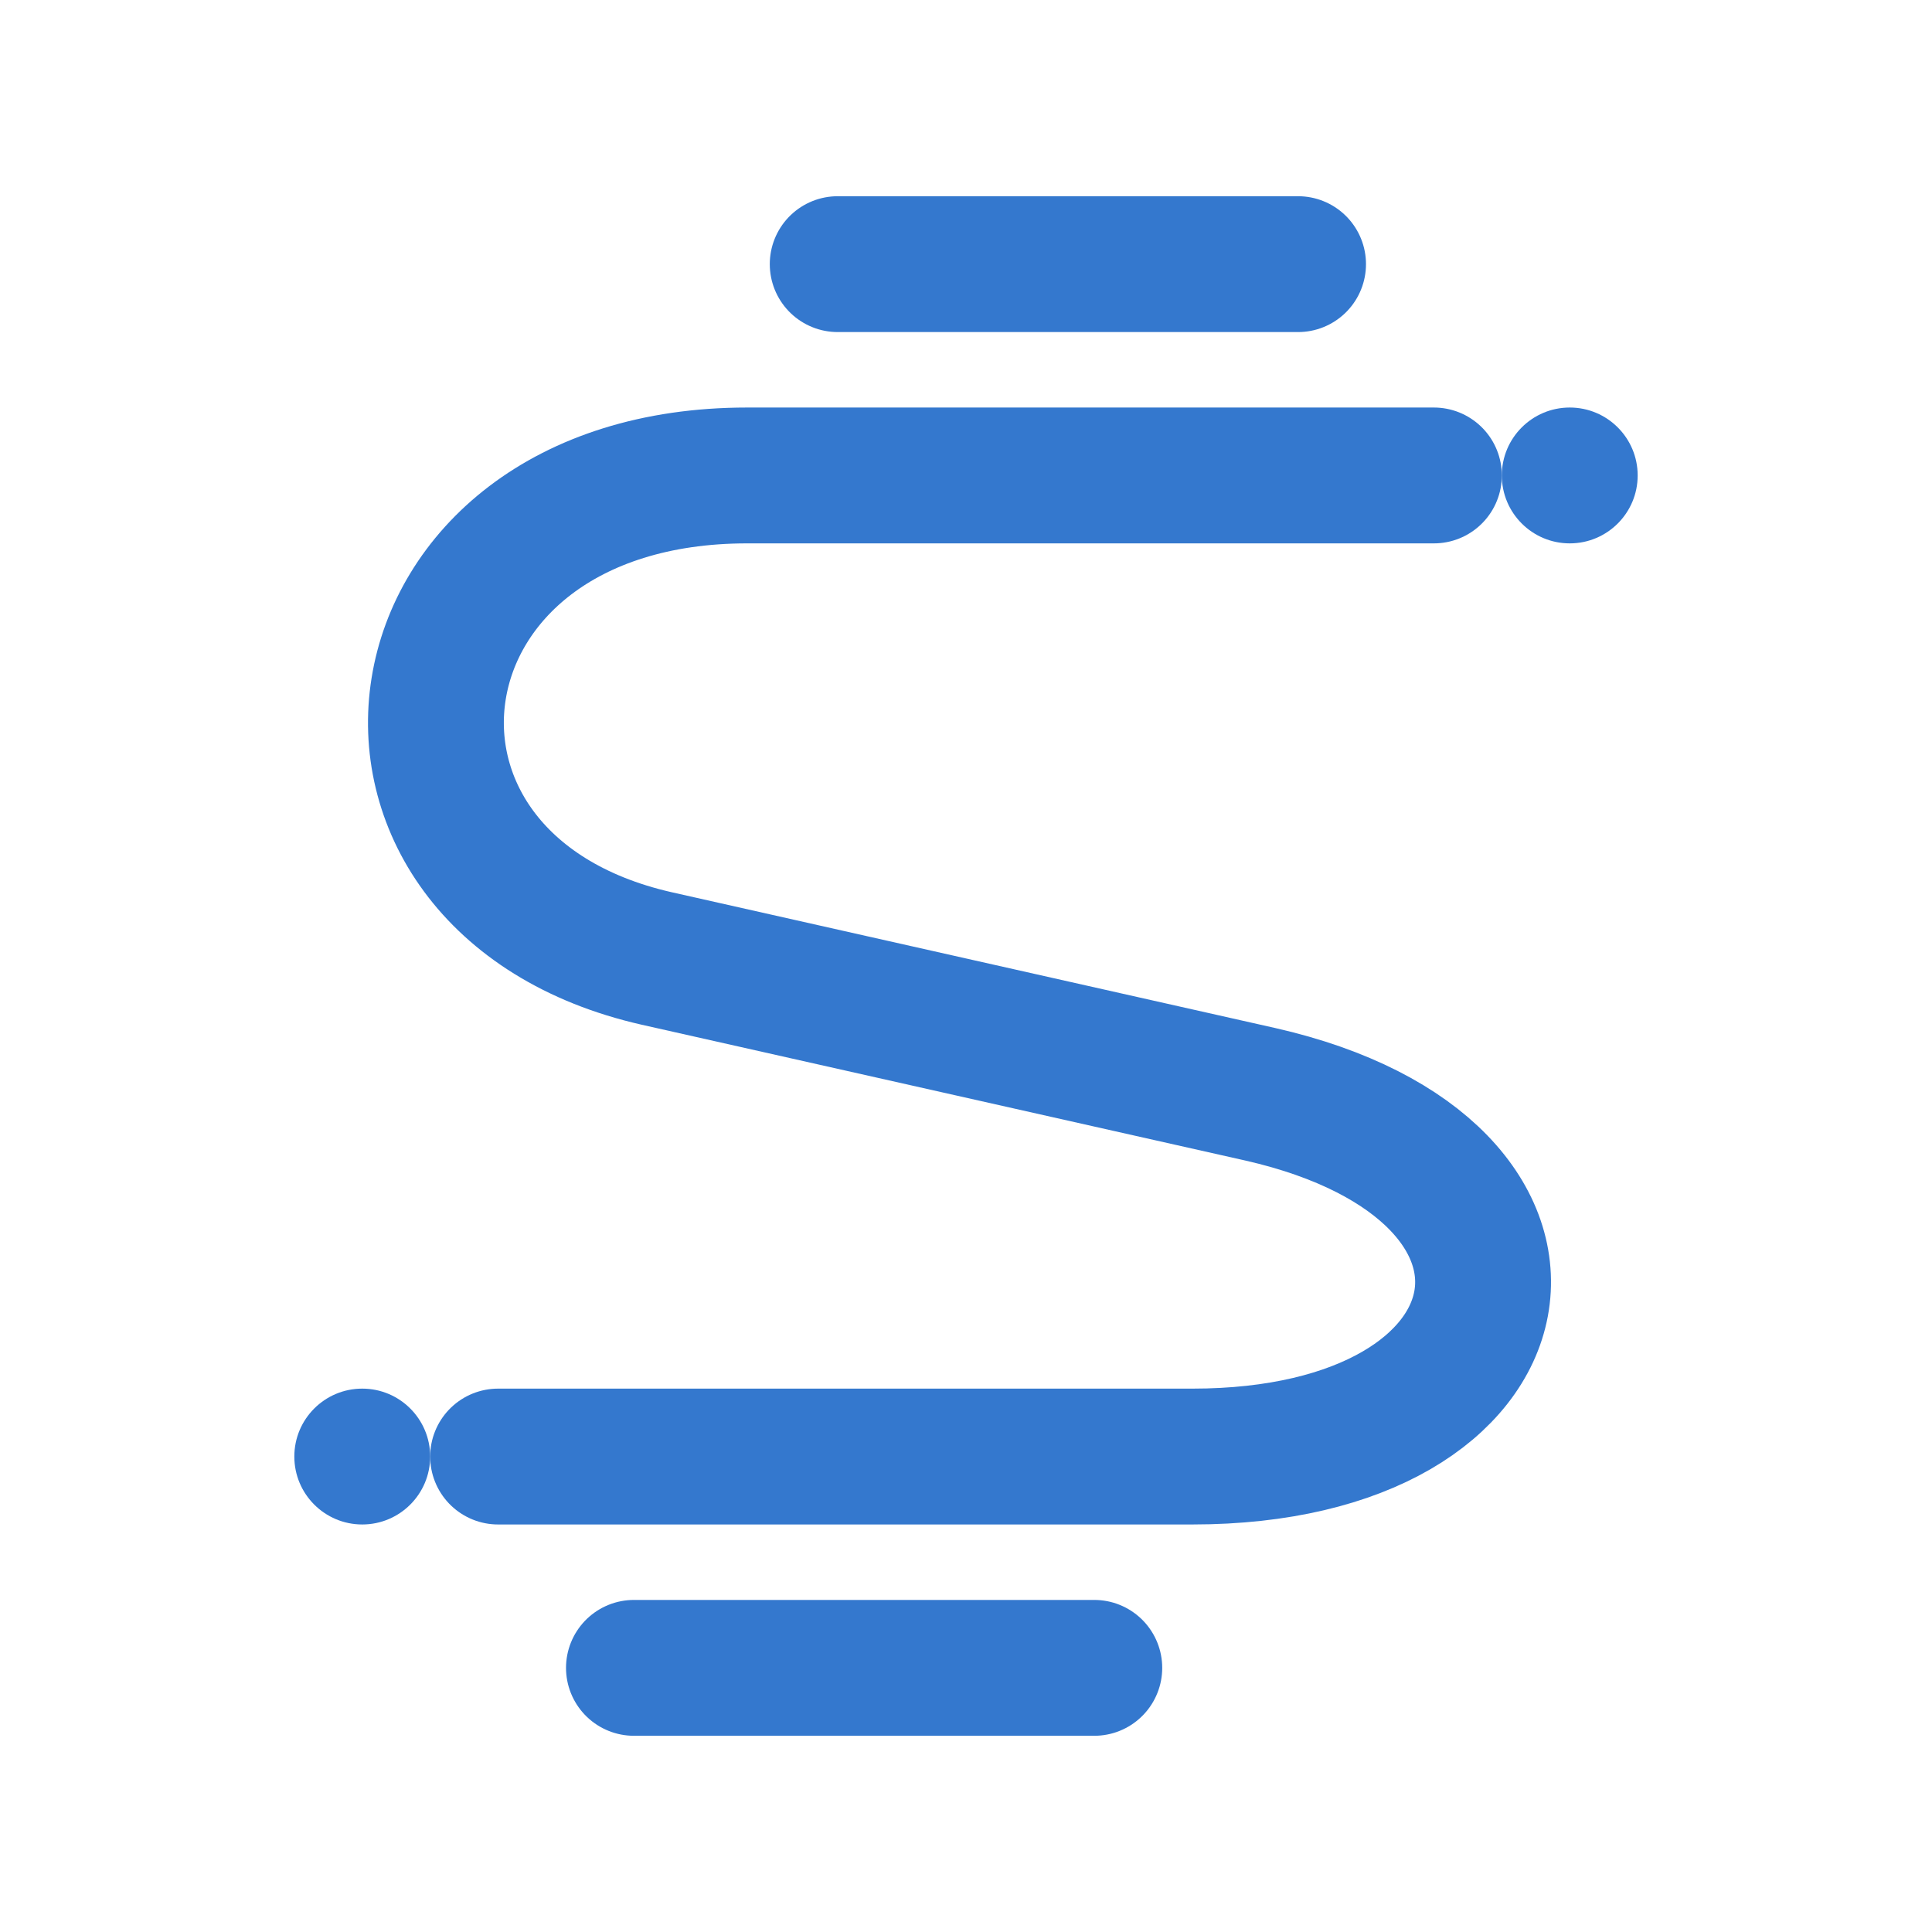
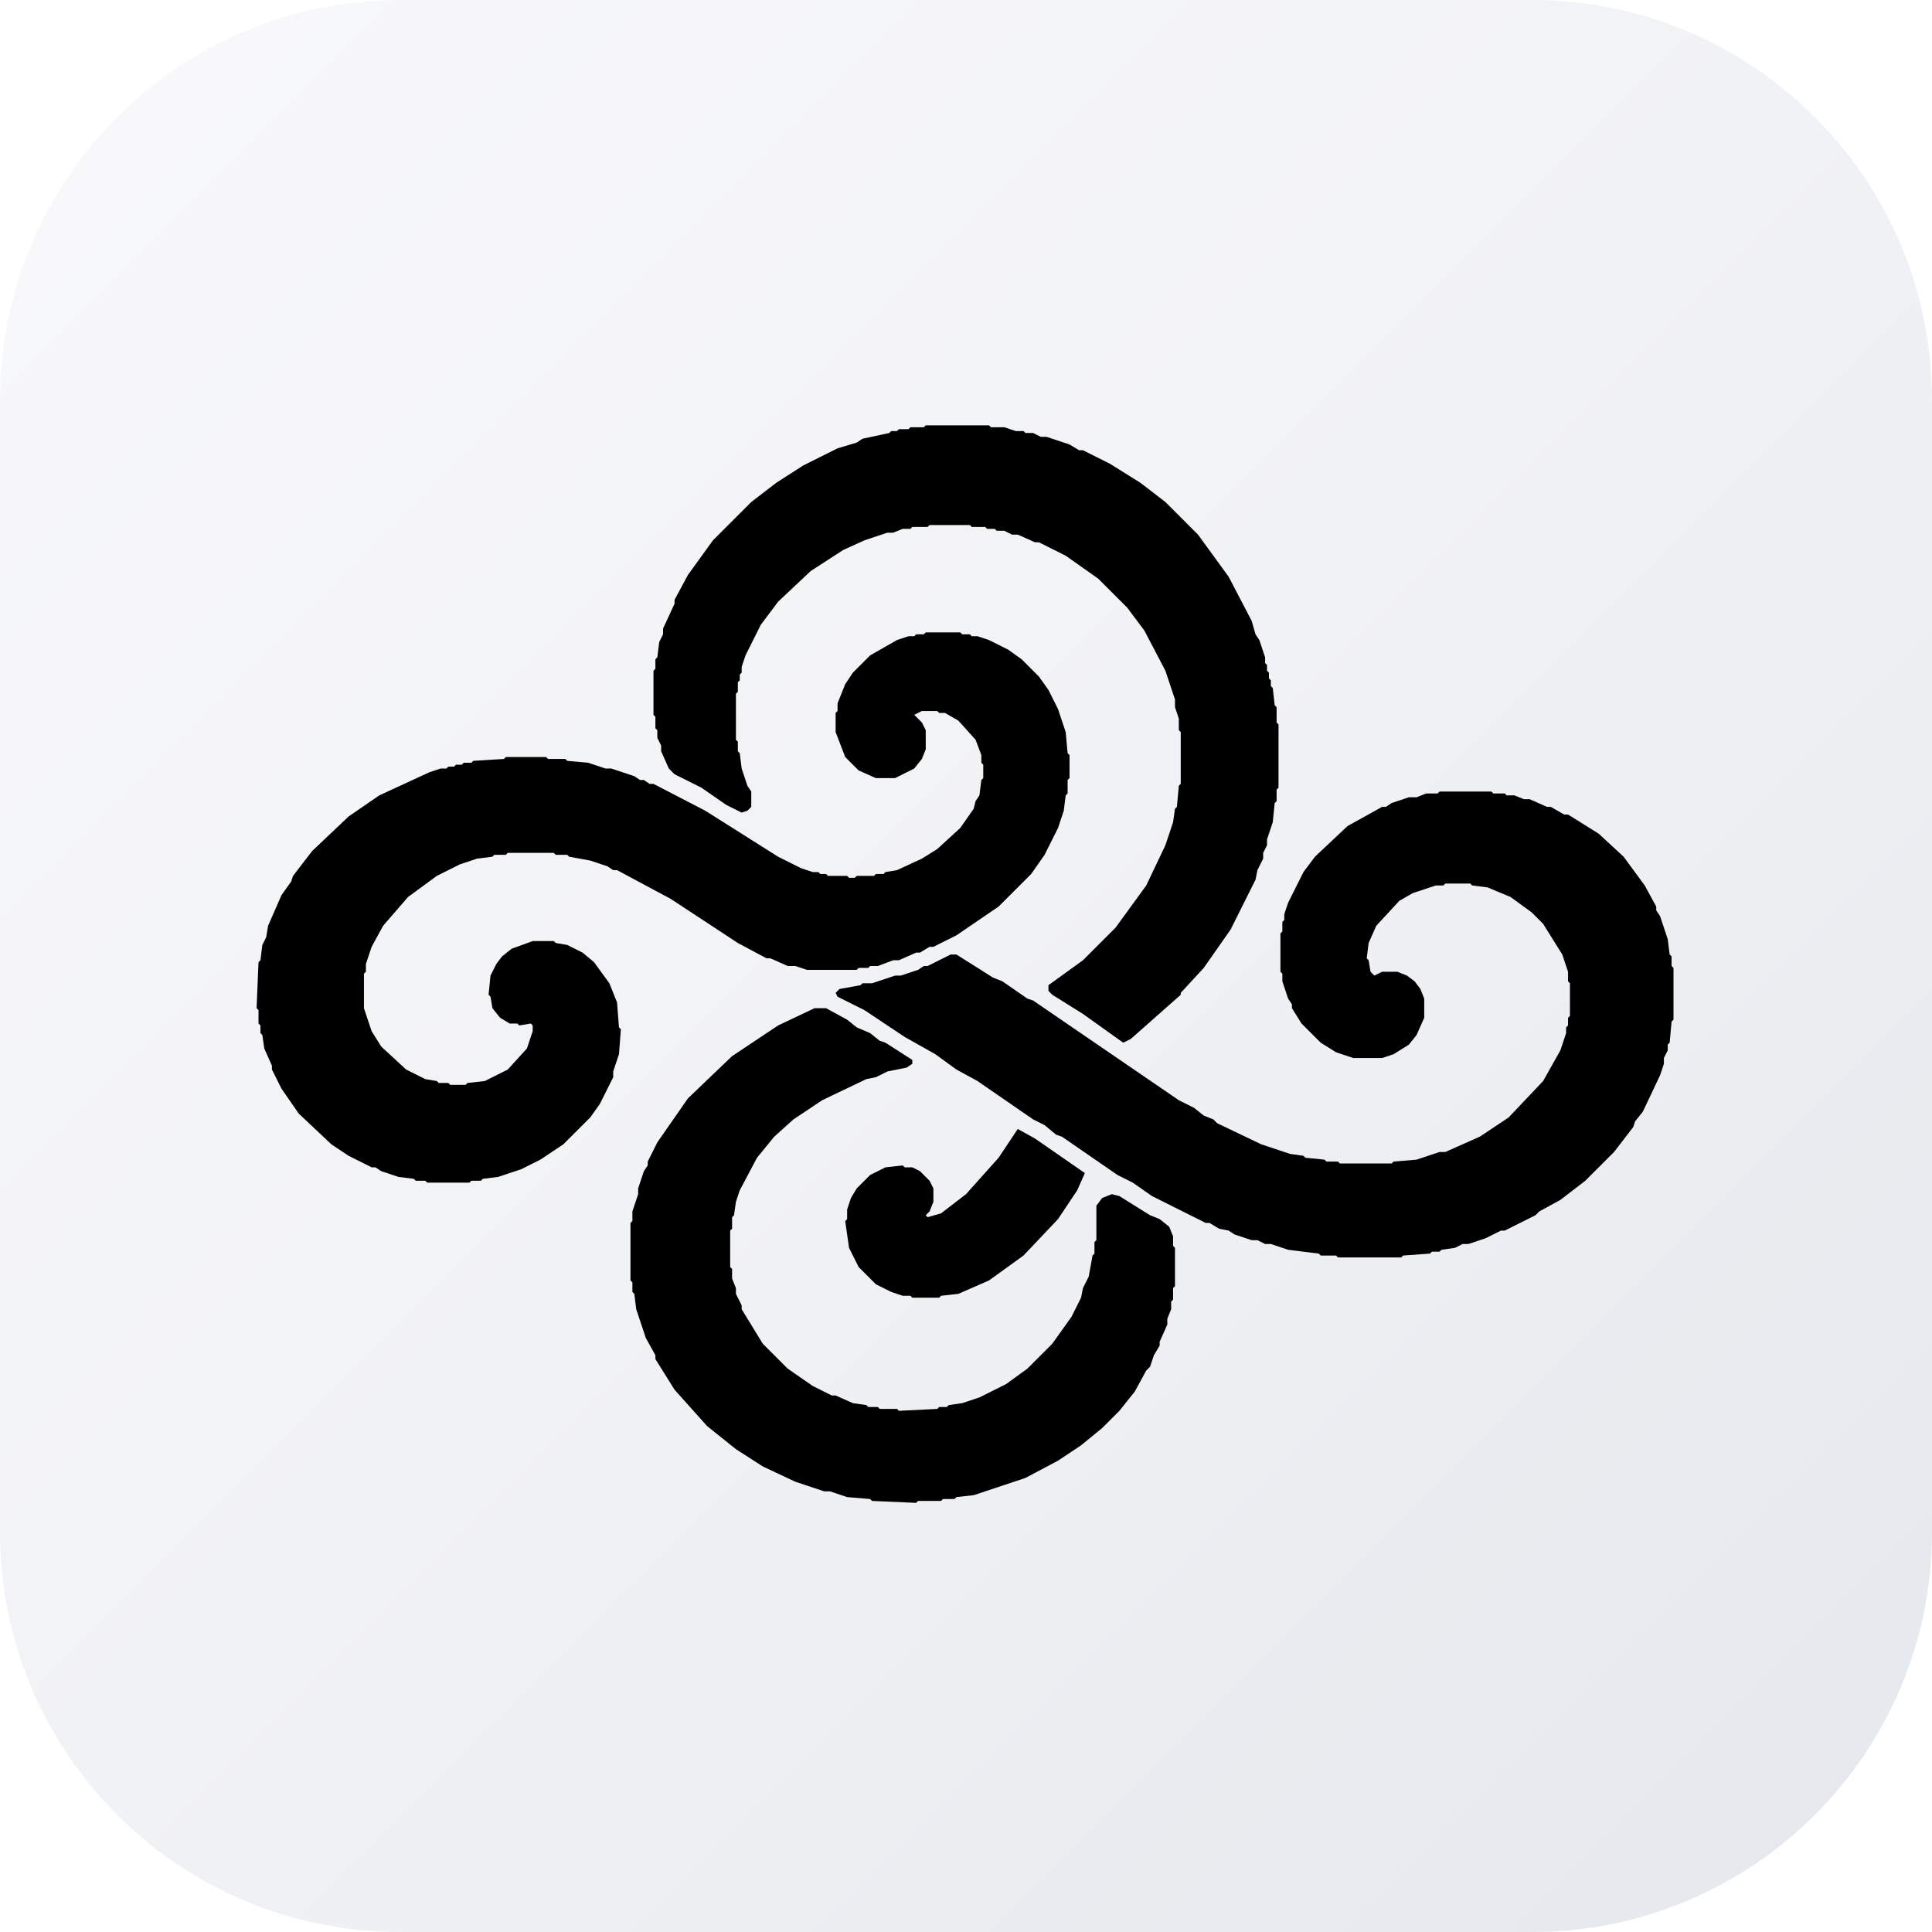
- <svg xmlns="http://www.w3.org/2000/svg" width="256" height="256" viewBox="0 0 256 256">
-   <g fill="none" stroke="#3478CE" stroke-width="18" stroke-linecap="round">
-     <path d="M190 63H99c-49 0-56 54-12 64l80 18c44 10 37 48-9 48H66" />
-     <path d="M172 35h-61M84 221h61" />
-   </g>
-   <g fill="#3478CE">
-     <circle cx="208" cy="63" r="9" />
-     <circle cx="48" cy="193" r="9" />
+ <svg xmlns="http://www.w3.org/2000/svg" width="1024" height="1024" viewBox="0 0 1024 1024">
+   <defs>
+     <linearGradient id="bg" x1="0" y1="0" x2="1" y2="1">
+       <stop offset="0" stop-color="#F9F9FB" />
+       <stop offset=".55" stop-color="#F0F1F4" />
+       <stop offset="1" stop-color="#E4E7ED" />
+     </linearGradient>
+   </defs>
+   <rect width="1024" height="1024" rx="212" fill="url(#bg)" />
+   <g transform="translate(136 225.43) scale(1.016216) translate(-117 -263)" fill="#000000">
+     <path d="M530 401L525 394L516 385L509 380L499 375L493 373L490 373L489 372L485 372L484 371L466 371L465 372L461 372L460 373L457 373L451 375L437 383L428 392L424 398L420 408L420 412L419 413L419 423L424 436L431 443L440 447L450 447L460 442L464 437L466 432L466 422L464 418L460 414L464 412L472 412L473 413L476 413L483 417L492 427L495 435L495 439L496 440L496 447L495 448L494 456L492 459L491 463L484 473L472 484L464 489L451 495L445 496L444 497L440 497L439 498L430 498L429 499L426 499L425 498L415 498L414 497L411 497L410 496L407 496L401 494L389 488L351 464L324 450L322 450L319 448L317 448L314 446L302 442L299 442L290 439L279 438L278 437L269 437L268 436L247 436L246 437L230 438L229 439L225 439L224 440L221 440L220 441L217 441L216 442L213 442L207 444L181 456L165 467L146 485L136 498L135 501L130 508L123 524L122 530L120 534L119 542L118 543L117 567L118 568L118 575L119 576L119 580L120 581L121 588L125 597L125 599L130 609L139 622L156 638L165 644L177 650L179 650L182 652L191 655L199 656L200 657L205 657L206 658L228 658L229 657L234 657L235 656L243 655L255 651L265 646L277 638L291 624L296 617L303 603L303 600L306 591L307 578L306 577L305 564L301 554L293 543L287 538L279 534L273 533L272 532L261 532L250 536L245 540L242 544L239 550L238 560L239 561L240 567L244 572L249 575L253 575L254 576L260 575L261 576L261 579L258 588L248 599L236 605L227 606L226 607L218 607L217 606L212 606L211 605L205 604L195 599L182 587L177 579L173 567L173 549L174 548L174 544L177 535L183 524L196 509L211 498L223 492L232 489L240 488L241 487L247 487L248 486L272 486L273 487L279 487L280 488L291 490L300 493L303 495L305 495L333 510L368 533L383 541L385 541L394 545L398 545L404 547L430 547L431 546L436 546L437 545L441 545L449 542L452 542L461 538L463 538L468 535L470 535L482 529L504 514L521 497L528 487L535 473L538 464L539 456L540 455L540 448L541 447L541 435L540 434L539 423L535 411Z" />
+     <path d="M389 576L365 592L342 614L326 637L321 647L321 649L319 652L316 661L316 664L313 673L313 678L312 679L312 709L313 710L313 715L314 716L315 724L320 739L325 748L325 750L335 766L352 785L367 797L381 806L398 814L413 819L416 819L425 822L437 823L438 824L461 825L462 824L474 824L475 823L481 823L482 822L491 821L518 812L535 803L547 795L558 786L567 777L575 767L581 756L583 754L585 748L588 743L588 741L592 732L592 729L594 724L594 720L595 719L595 713L596 712L596 692L595 691L595 686L593 681L588 677L583 675L567 665L563 664L558 666L555 670L555 688L554 689L554 695L553 696L551 707L548 713L547 718L542 728L532 742L519 755L508 763L494 770L485 773L478 774L477 775L473 775L472 776L452 777L451 776L442 776L441 775L436 775L435 774L428 773L419 769L417 769L407 764L394 755L381 742L370 724L370 722L367 716L367 713L365 708L365 703L364 702L364 683L365 682L365 676L366 675L367 668L369 662L378 645L387 634L397 625L412 615L435 604L440 603L446 600L456 598L459 596L459 594L445 585L442 584L437 580L430 577L425 573L414 567L408 567Z" />
+     <path d="M402 284L388 293L375 303L355 323L342 341L335 354L335 356L329 369L329 372L327 376L326 384L325 385L325 390L324 391L324 414L325 415L325 421L326 422L326 426L328 430L328 433L332 442L335 445L349 452L362 461L370 465L373 464L375 462L375 454L373 451L370 442L369 434L368 433L368 428L367 427L367 403L368 402L368 397L369 396L369 393L370 392L370 389L372 383L380 367L389 355L406 339L423 328L434 323L446 319L449 319L454 317L458 317L459 316L467 316L468 315L489 315L490 316L497 316L498 317L502 317L503 318L507 318L511 320L514 320L523 324L525 324L539 331L556 343L571 358L580 370L591 391L596 406L596 410L598 416L598 422L599 423L599 450L598 451L597 462L596 463L595 470L591 482L581 503L565 525L548 542L530 555L530 558L532 560L548 570L569 585L573 583L599 560L599 559L611 546L625 526L638 500L639 495L642 489L642 486L644 482L644 479L647 470L648 460L649 459L649 453L650 452L650 419L649 418L649 410L648 409L647 400L646 399L646 396L645 395L645 392L644 391L644 388L643 387L643 384L640 375L638 372L636 365L624 342L608 320L591 303L578 293L562 283L548 276L546 276L541 273L529 269L526 269L522 267L518 267L517 266L513 266L507 264L500 264L499 263L466 263L465 264L458 264L457 265L452 265L451 266L448 266L447 267L433 270L430 272L420 275Z" />
+     <path d="M856 573L856 546L855 545L855 540L854 539L853 531L849 519L847 516L847 514L841 503L830 488L817 476L801 466L799 466L792 462L790 462L781 458L778 458L773 456L769 456L768 455L762 455L761 454L734 454L733 455L727 455L722 457L718 457L709 460L706 462L704 462L686 472L669 488L663 496L655 512L653 518L653 521L652 522L652 527L651 528L651 548L652 549L652 553L655 562L657 565L657 567L662 575L672 585L680 590L689 593L704 593L710 591L718 586L722 581L726 572L726 562L724 557L721 553L717 550L712 548L704 548L700 550L698 548L697 542L696 541L697 533L701 524L713 511L720 507L732 503L736 503L737 502L750 502L751 503L759 504L771 509L782 517L788 523L798 539L801 548L801 553L802 554L802 571L801 572L801 576L800 577L800 580L797 589L788 605L770 624L755 634L737 642L734 642L722 646L710 647L709 648L682 648L681 647L675 647L674 646L664 645L663 644L656 643L641 638L618 627L616 625L611 623L606 619L598 615L522 563L519 562L506 553L501 551L482 539L479 539L467 545L465 545L462 547L453 550L450 550L438 554L433 554L432 555L421 557L419 559L420 561L434 568L455 582L471 591L482 599L493 605L522 625L528 628L534 633L537 634L566 654L574 658L584 665L612 679L614 679L619 682L624 683L627 685L636 688L639 688L643 690L646 690L655 693L671 695L672 696L680 696L681 697L714 697L715 696L729 695L730 694L734 694L735 693L742 692L746 690L749 690L758 687L766 683L768 683L784 675L786 673L797 667L810 657L825 642L835 629L836 626L840 621L849 602L851 596L851 593L853 589L853 586L854 585L855 574Z" />
+     <path d="M549 653L523 635L514 630L504 645L487 664L474 674L467 676L466 675L468 673L470 668L470 661L468 657L463 652L459 650L455 650L454 649L445 650L437 654L430 661L427 666L425 672L425 677L424 678L426 692L431 702L440 711L448 715L454 717L458 717L459 718L473 718L474 717L483 716L499 709L517 696L535 677L545 662Z" />
  </g>
</svg>
